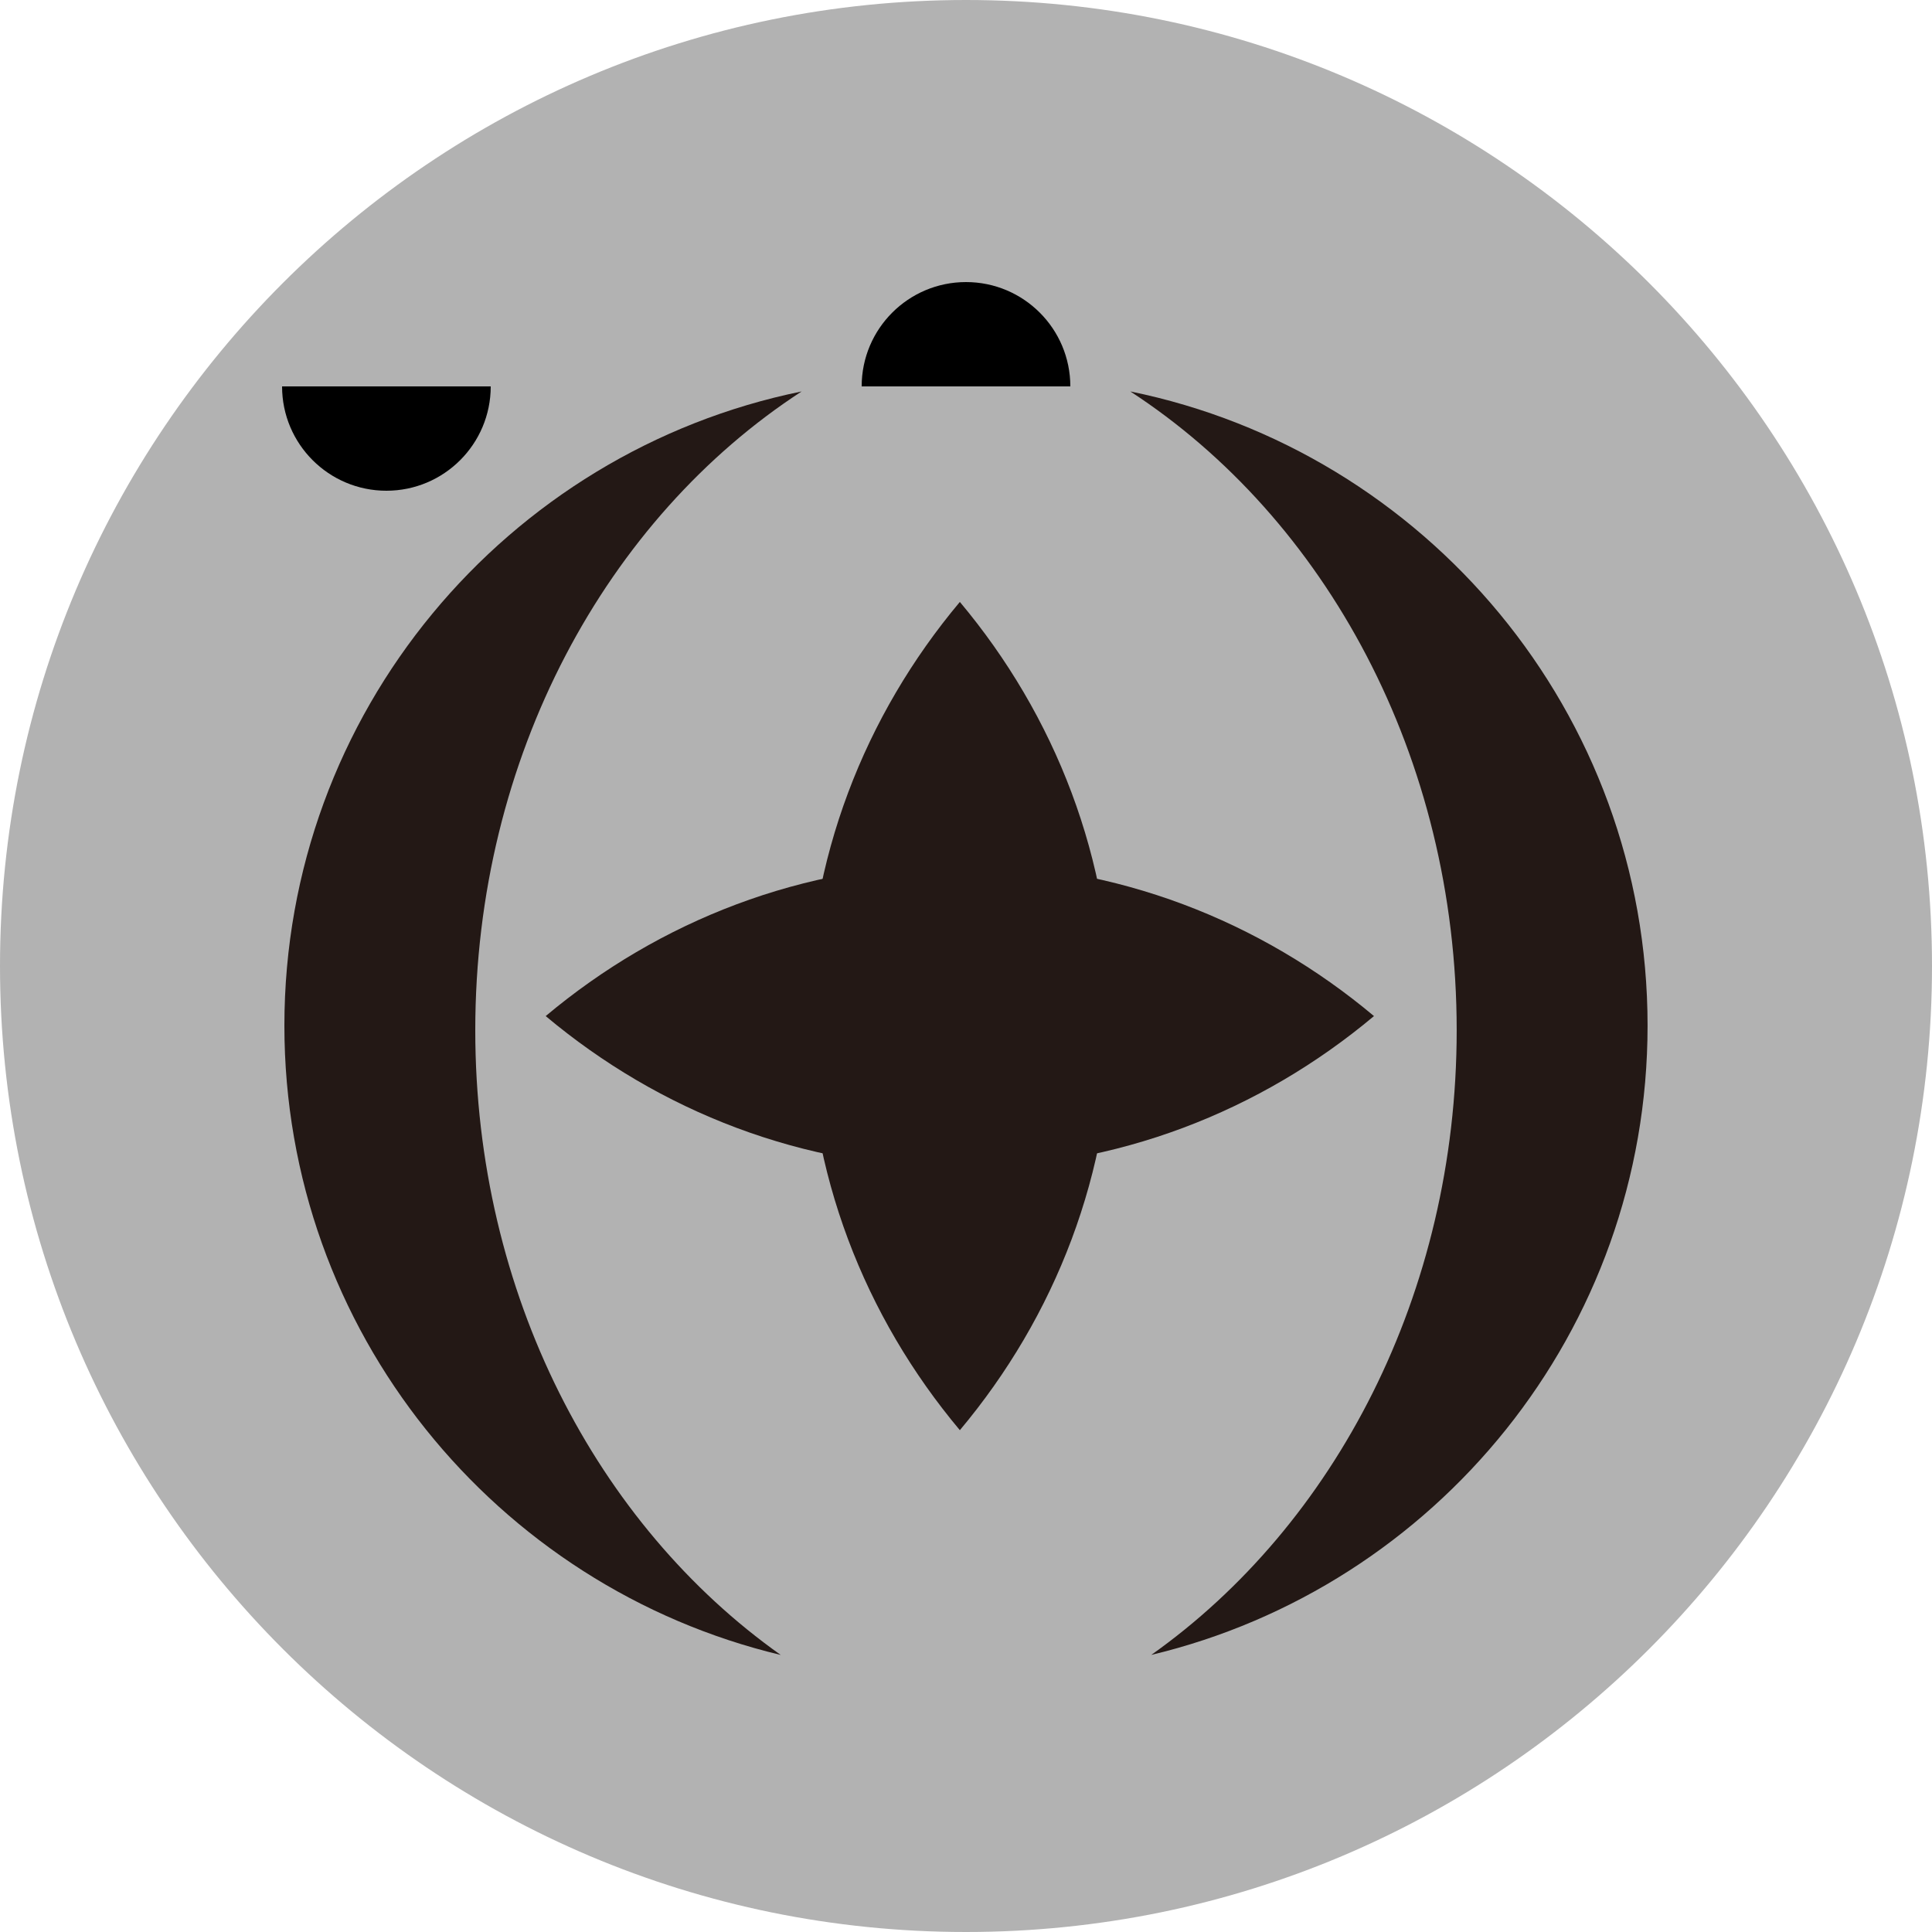
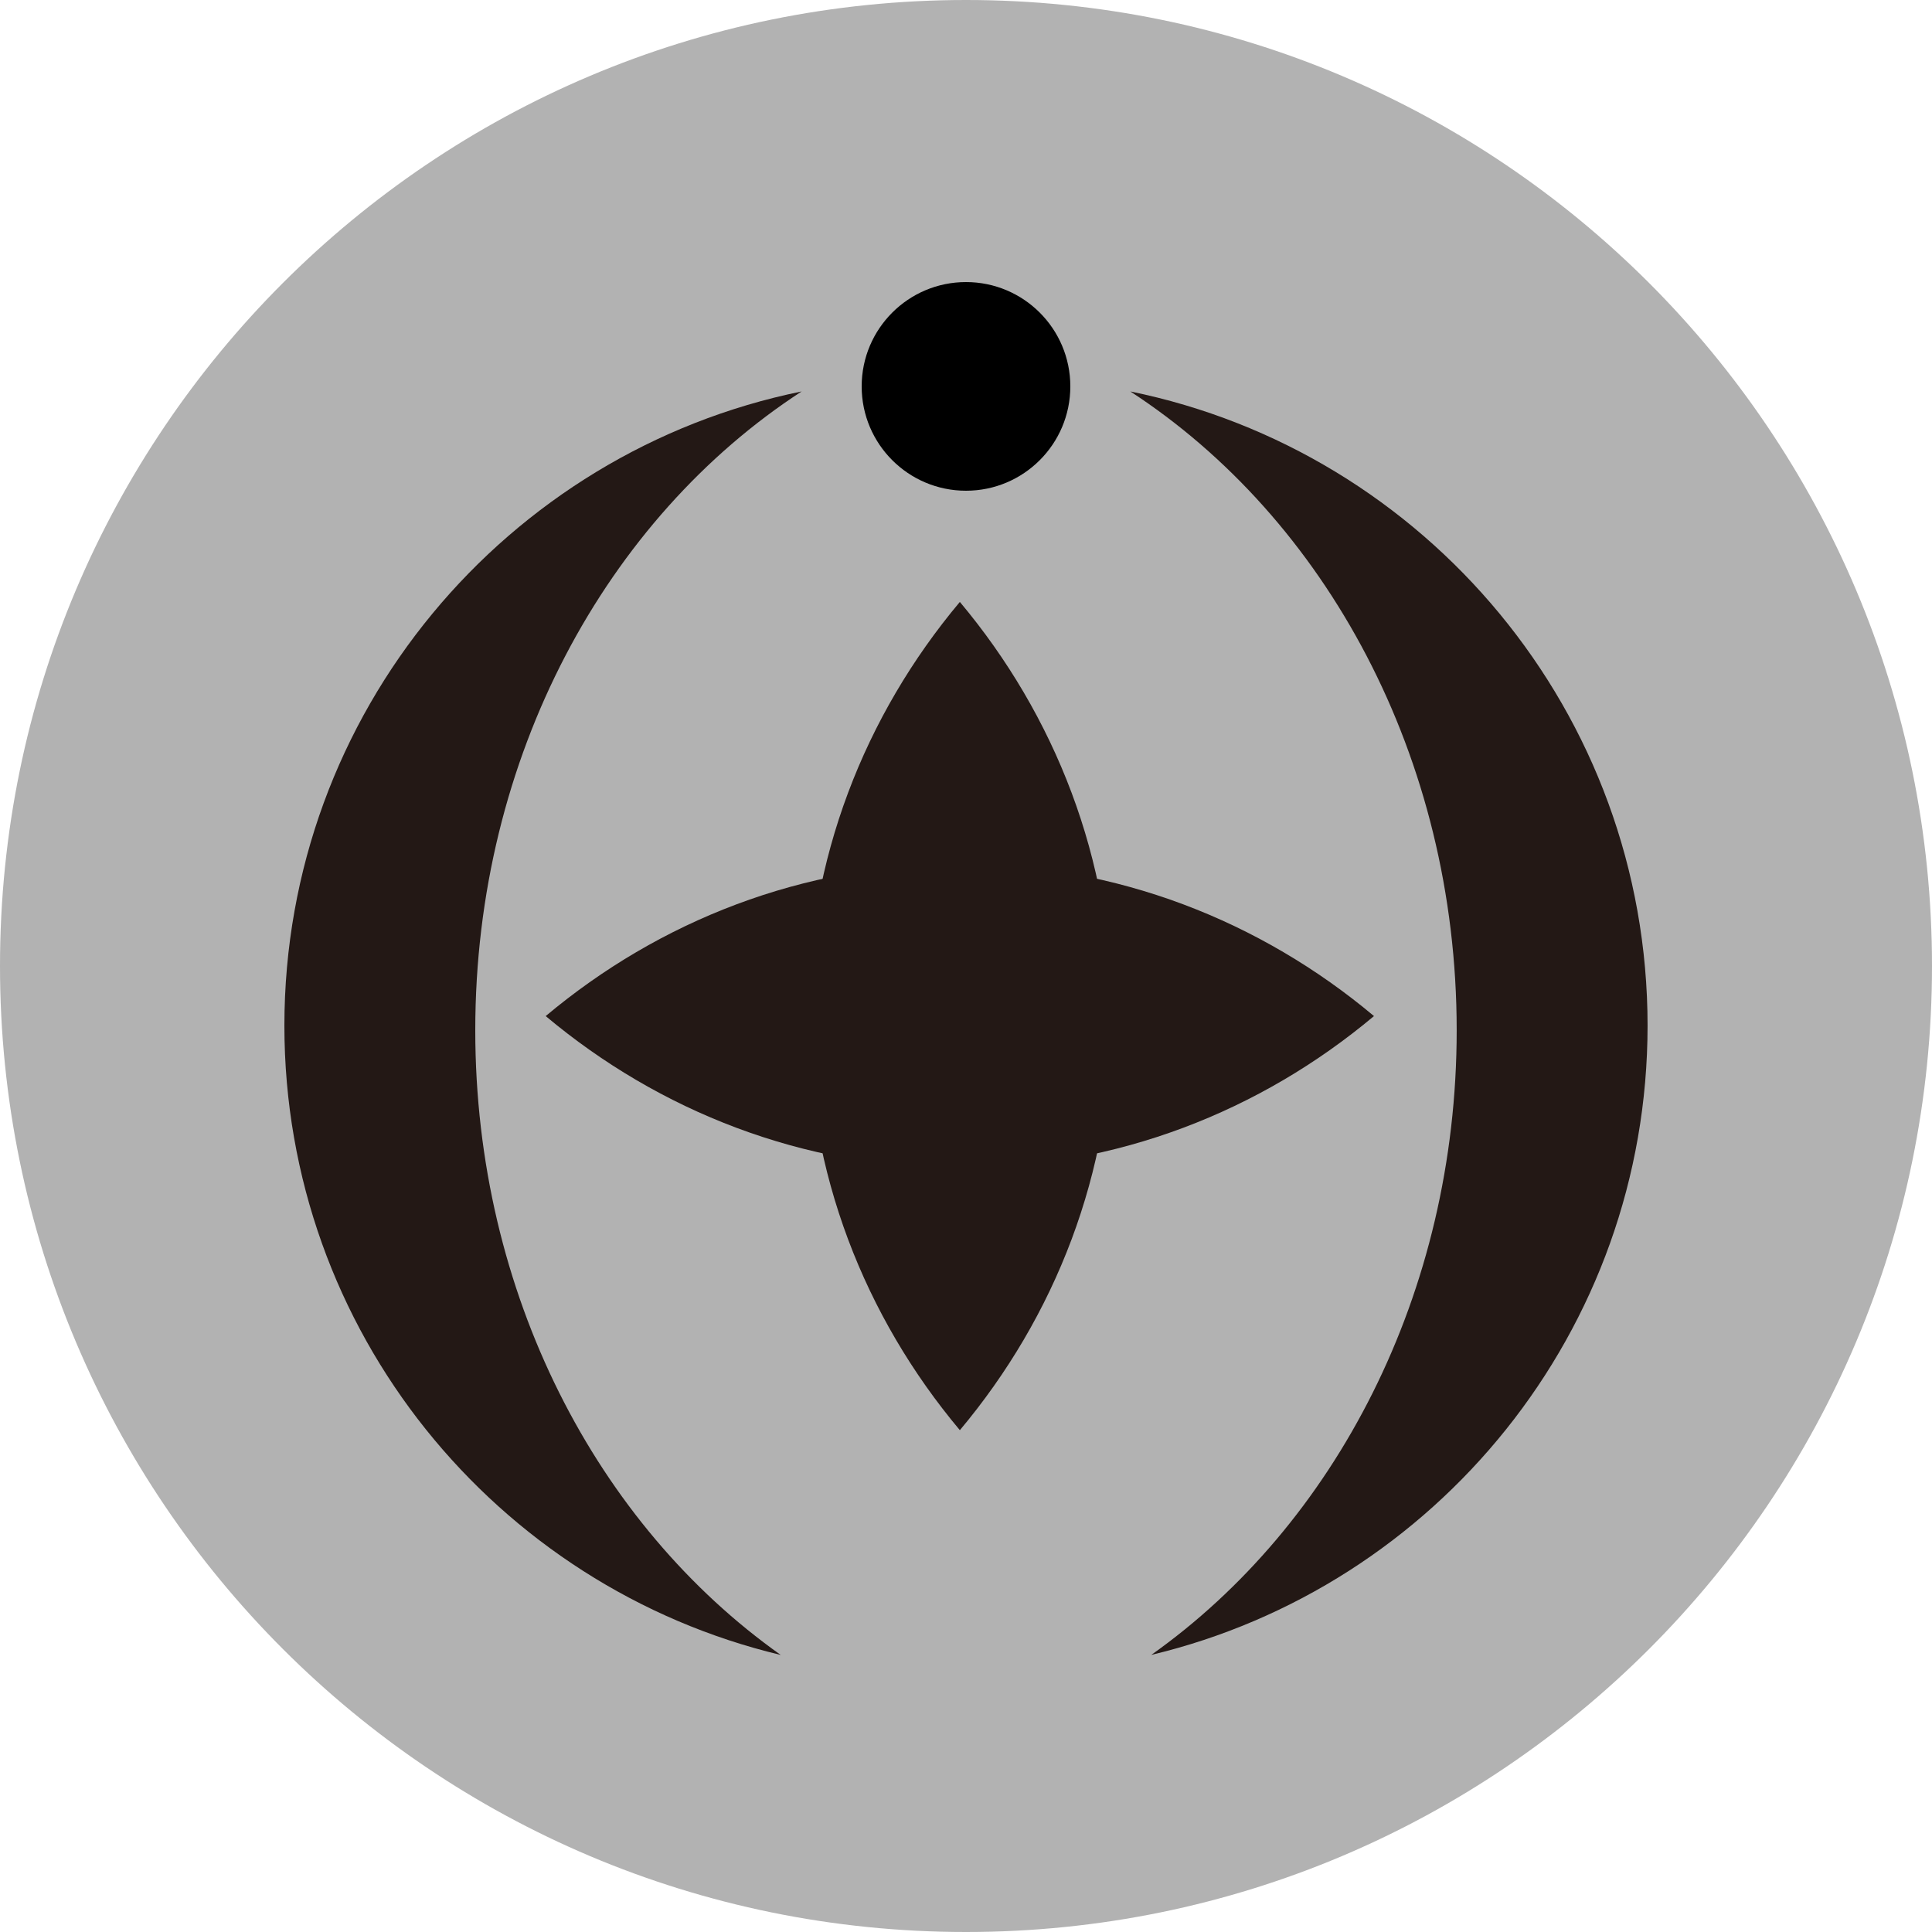
<svg xmlns="http://www.w3.org/2000/svg" version="1.1" id="Ebene_1" x="0px" y="0px" width="100px" height="100px" viewBox="0 0 100 100" enable-background="new 0 0 100 100" xml:space="preserve">
  <circle fill="#B2B2B2" cx="50" cy="50" r="50" />
  <path fill-rule="evenodd" clip-rule="evenodd" d="m 55.4 20 a 5.4 5.4 0 0 0 -10.8 0" />
-   <path fill-rule="evenodd" clip-rule="evenodd" d="m 25.4 20 a 5.4 5.4 0 0 1 -10.8 0" />
+   <path fill-rule="evenodd" clip-rule="evenodd" d="m 55.4 20 a 5.4 5.4 0 0 1 -10.8 0" />
  <path fill="#231815" d="M24.6,53.326c0-14.16,6.805-26.504,16.893-33.065C26.216,23.375,14.72,36.888,14.72,53.086  c0,15.811,10.959,29.055,25.691,32.574C30.92,78.938,24.6,66.973,24.6,53.326z" />
  <path fill="#231815" d="M75.398,53.324c0-14.157-6.806-26.501-16.894-33.063c15.28,3.114,26.774,16.627,26.774,32.823  c0,15.813-10.959,29.055-25.689,32.574C69.079,78.936,75.398,66.971,75.398,53.324z" />
  <path fill="#231815" d="M41.806,52.592c0,8.113,2.951,15.564,7.876,21.434c4.923-5.868,7.873-13.317,7.873-21.434  c0-8.117-2.949-15.566-7.873-21.436C44.758,37.024,41.806,44.476,41.806,52.592z" />
  <path fill="#231815" d="M49.682,44.716c-8.116,0-15.565,2.952-21.437,7.876c5.869,4.922,13.319,7.875,21.437,7.875  c8.115,0,15.563-2.951,21.435-7.875C65.246,47.667,57.797,44.716,49.682,44.716z" />
</svg>
